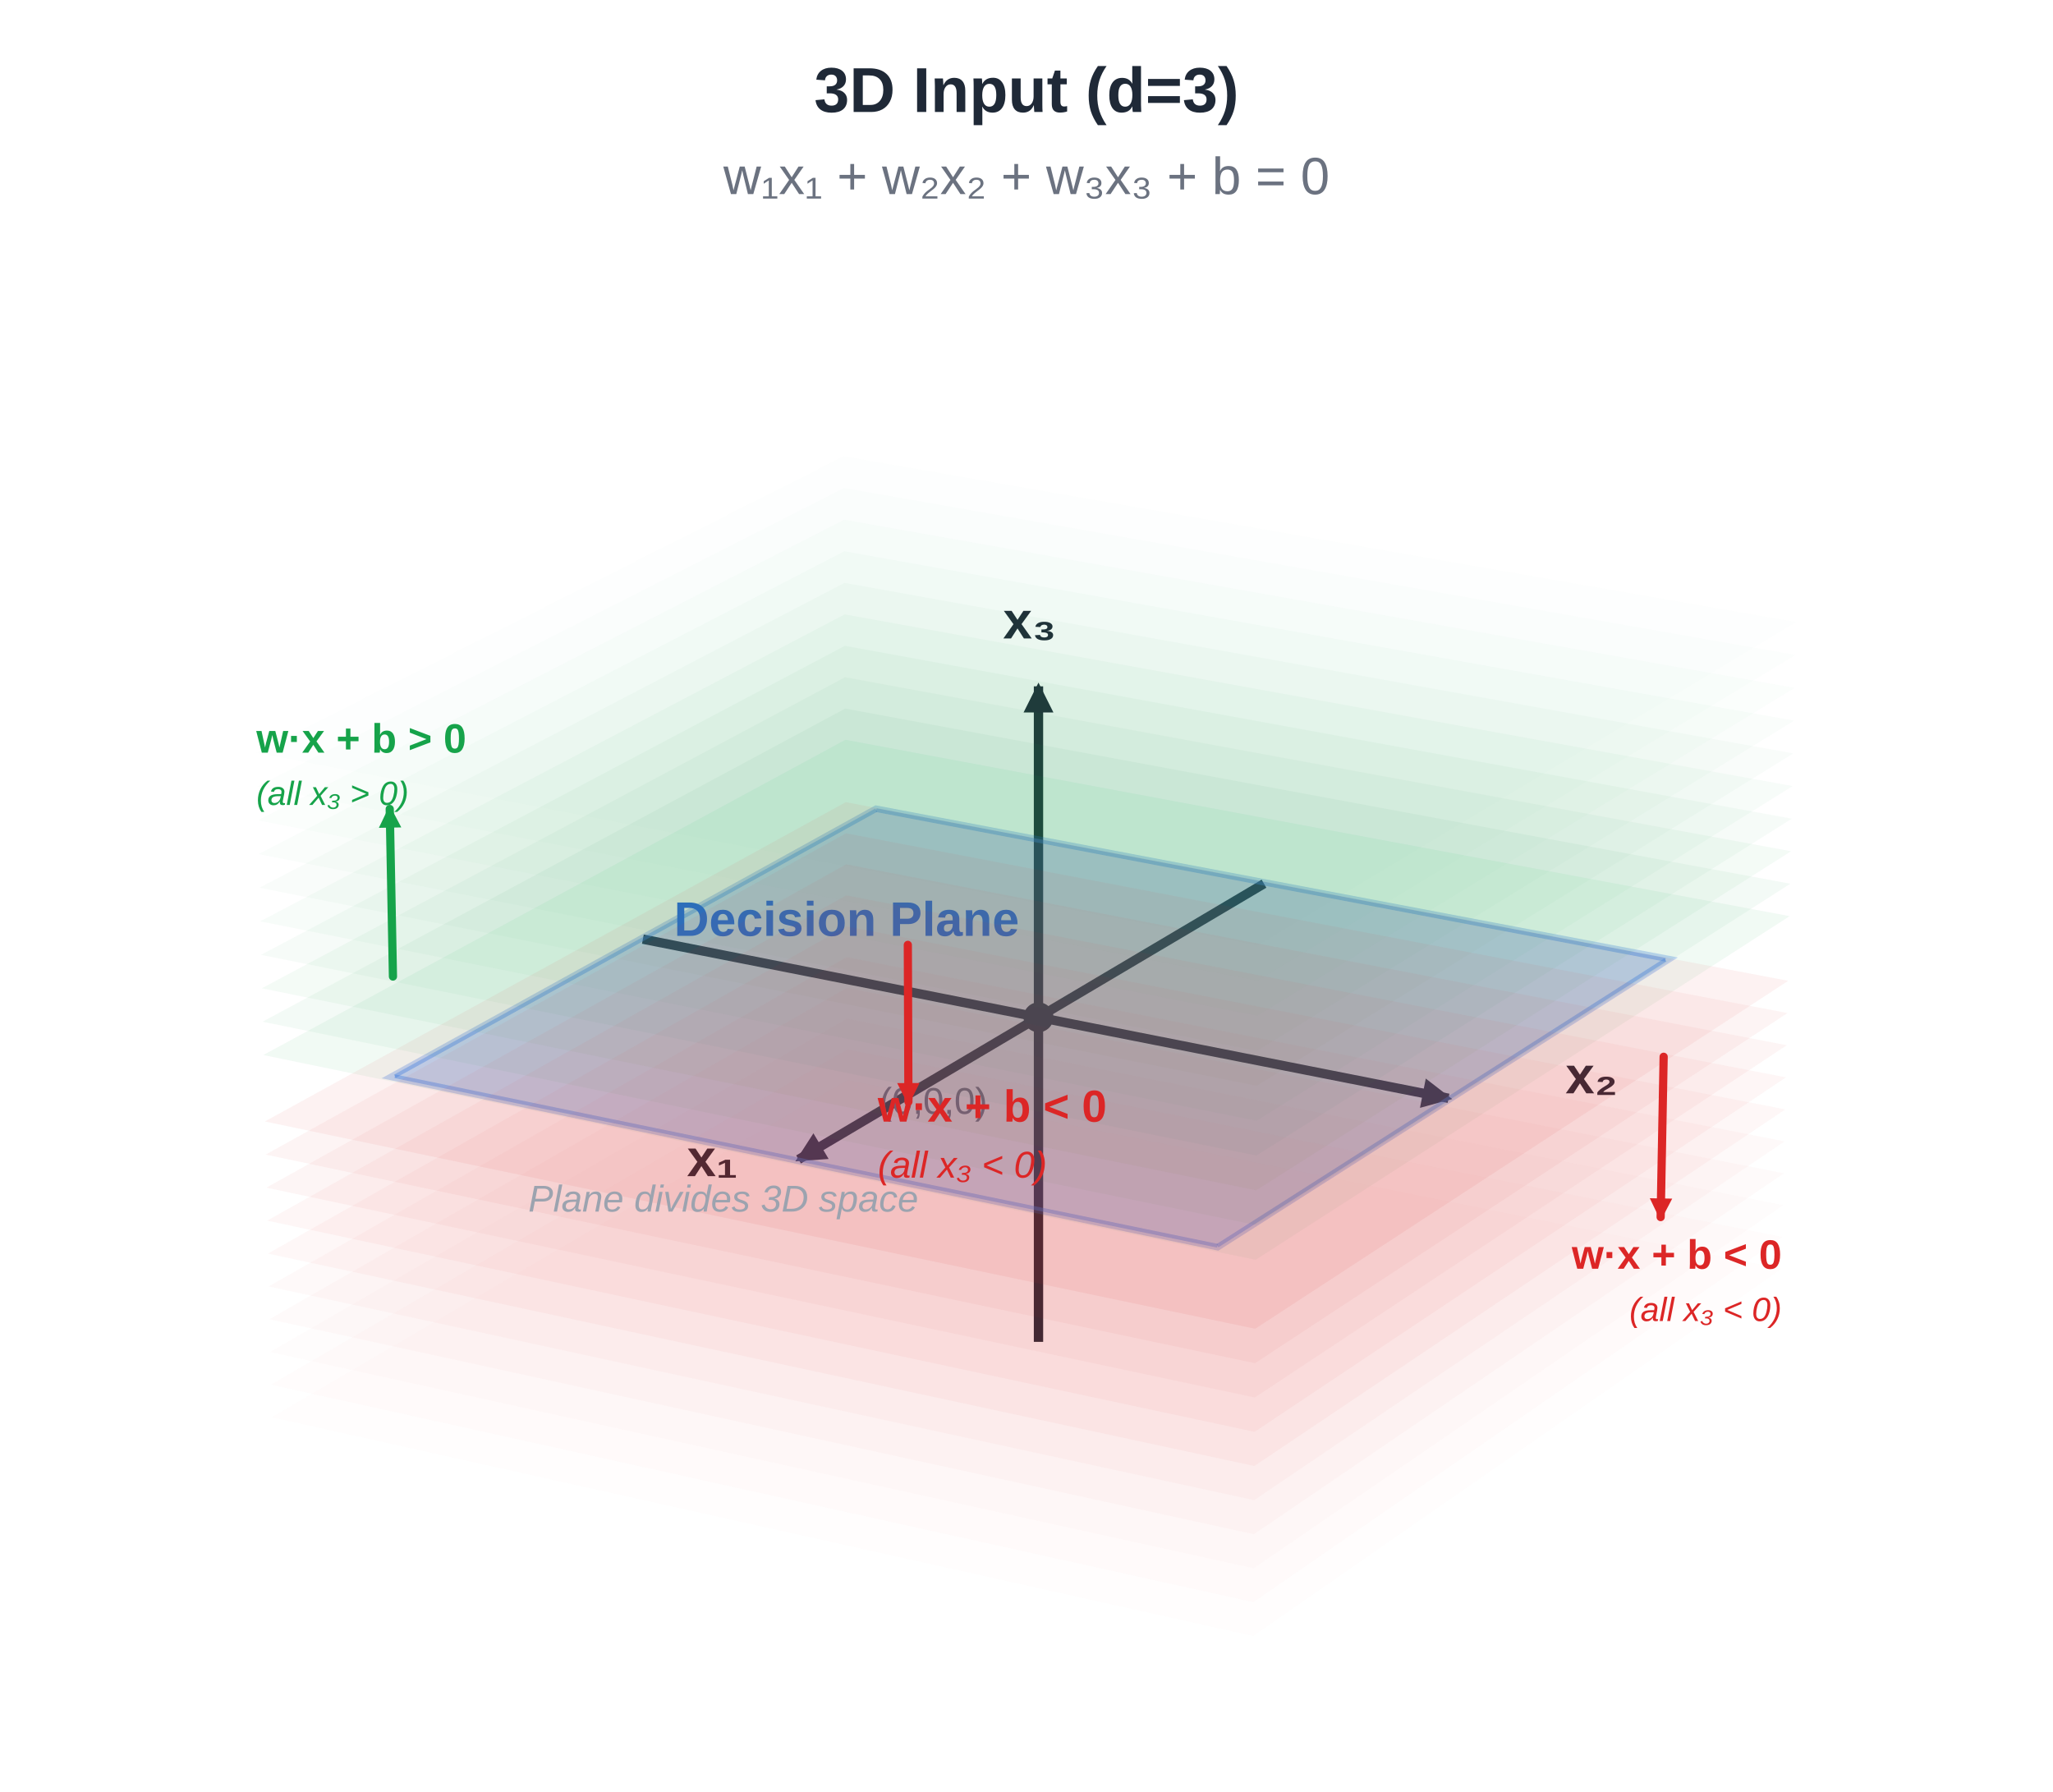
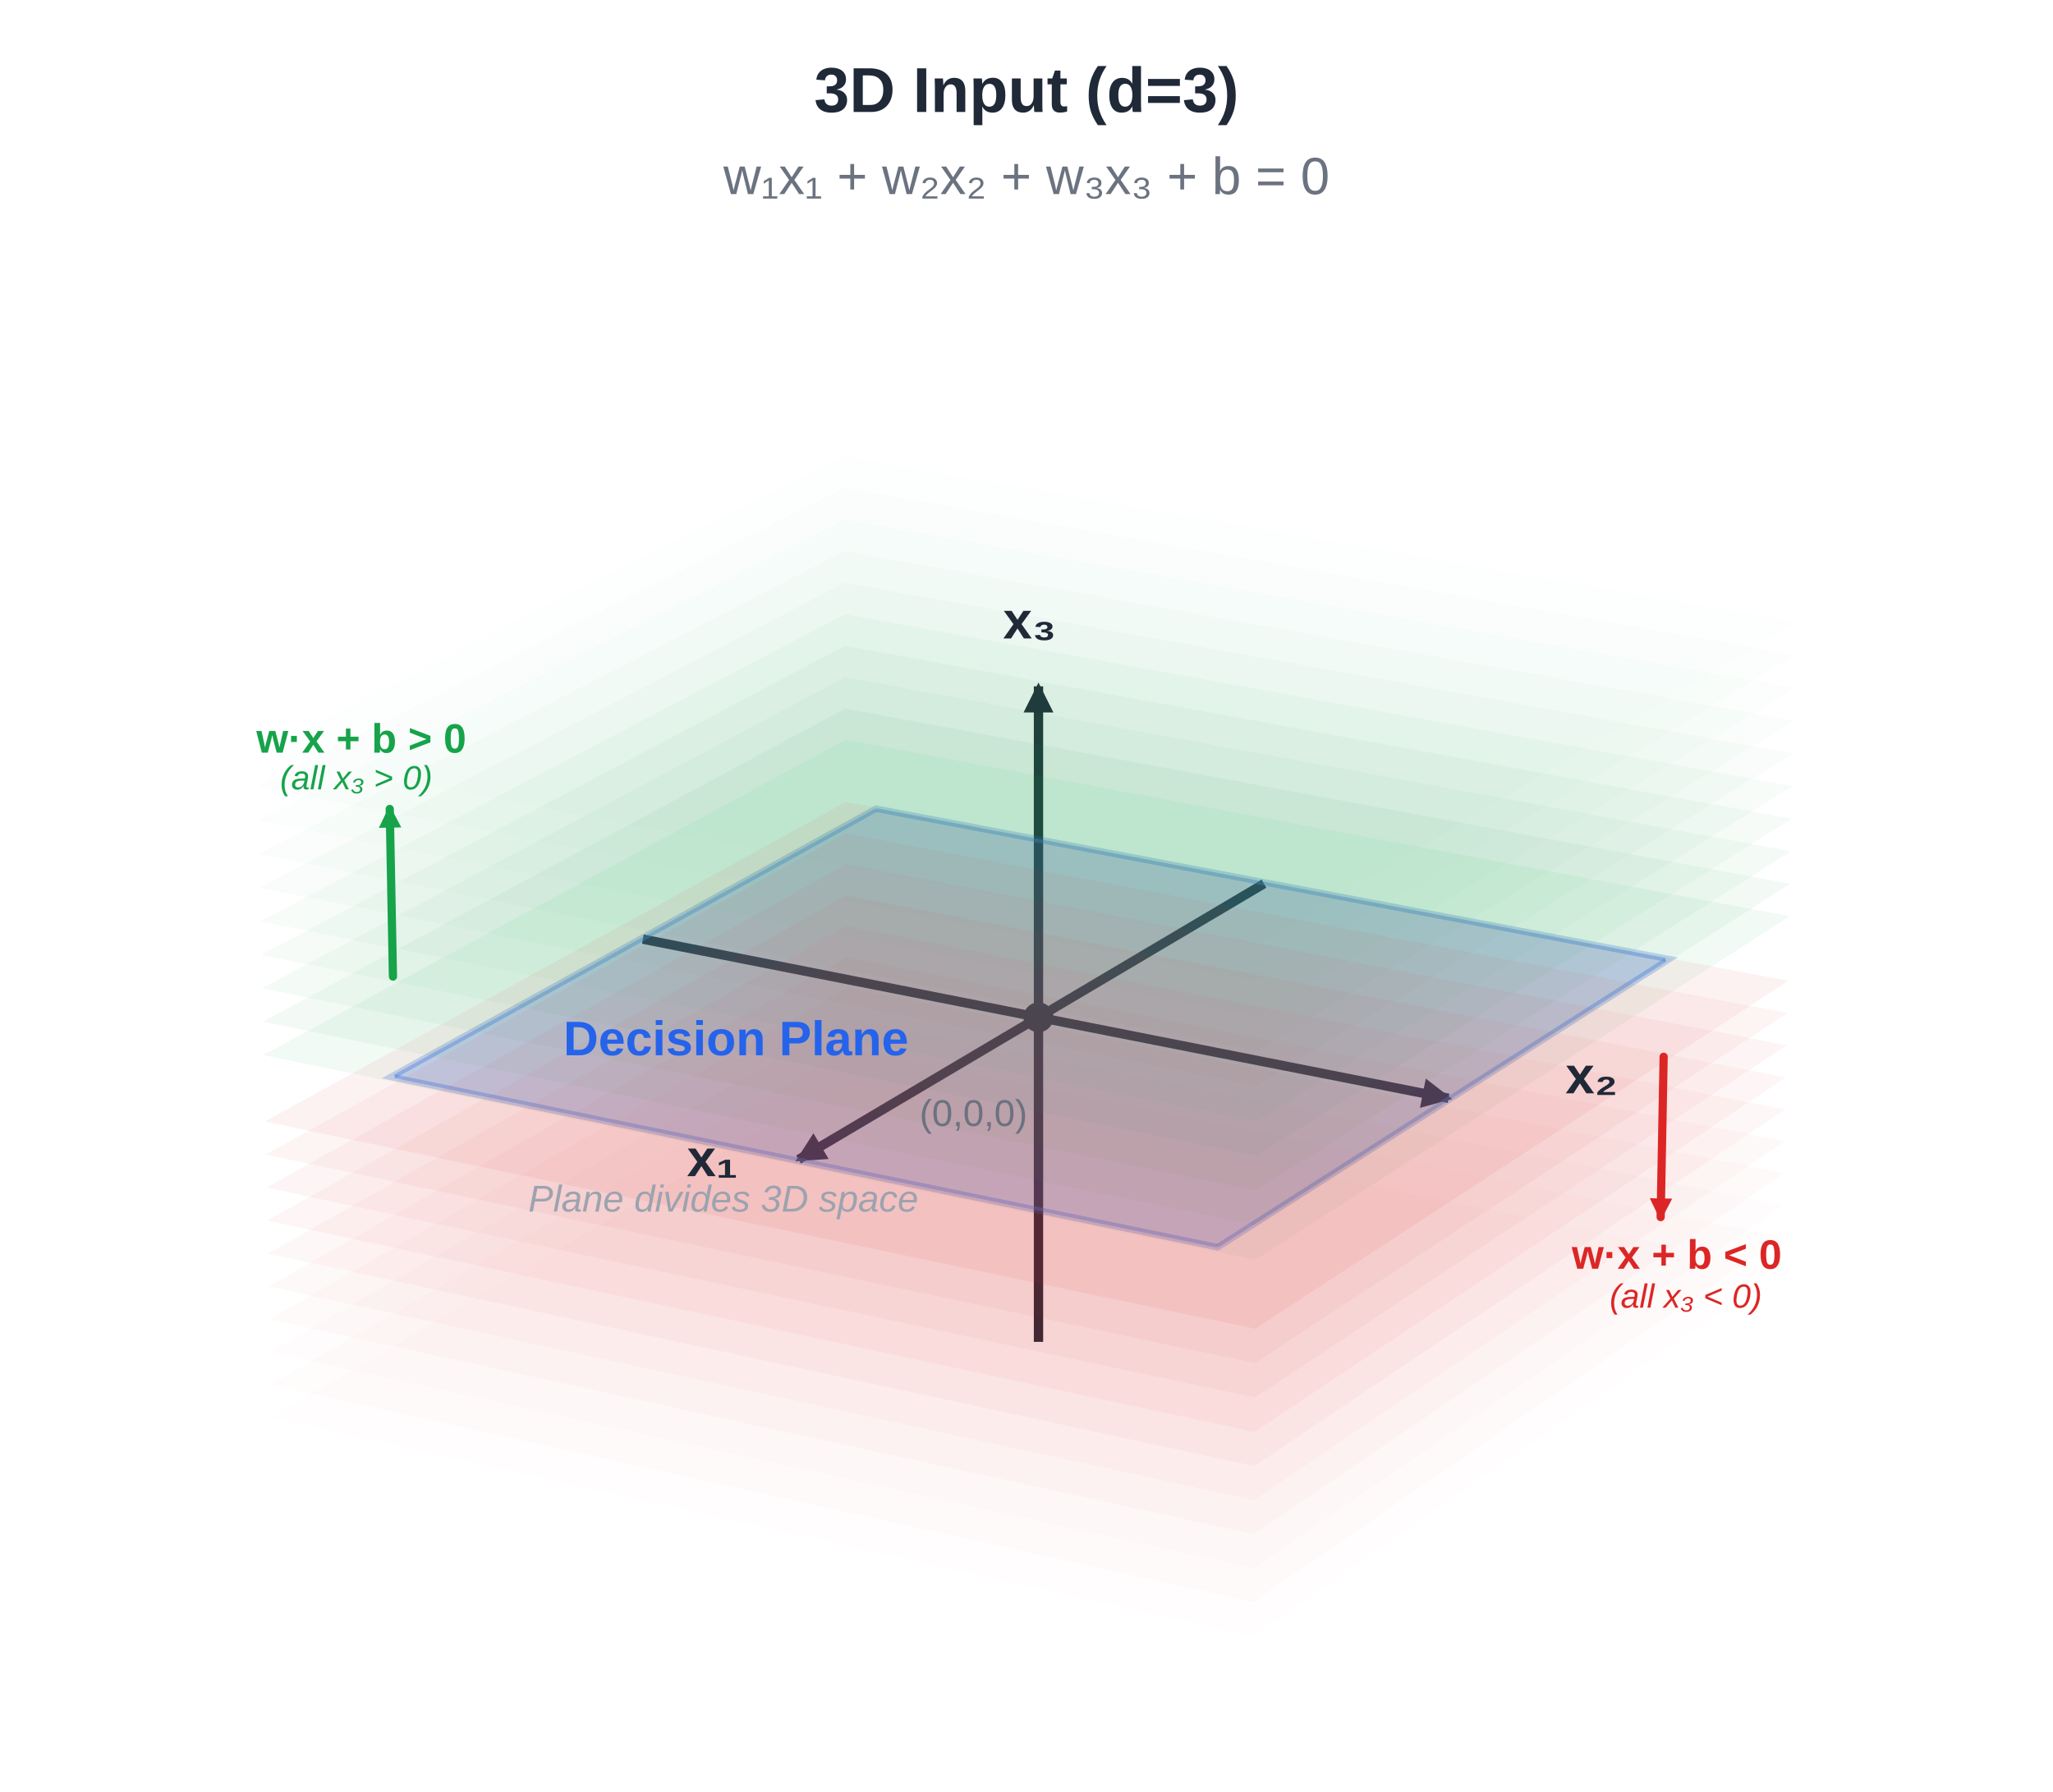
- <svg xmlns="http://www.w3.org/2000/svg" width="550" height="480">
-   <defs>
+ <svg xmlns="http://www.w3.org/2000/svg" width="550" height="480" version="1.1" id="svg115">
+   <defs id="defs21">
    <marker id="axisArrow" markerWidth="8" markerHeight="8" refX="7" refY="4" orient="auto" markerUnits="userSpaceOnUse">
-       <path d="M 0,0 L 8,4 L 0,8 Z" fill="#1f2937" />
+       <path d="M 0,0 L 8,4 L 0,8 Z" fill="#1f2937" id="path2" />
    </marker>
    <marker id="arrow-green" markerWidth="6" markerHeight="6" refX="5" refY="3" orient="auto" markerUnits="userSpaceOnUse">
-       <path d="M 0,0 L 6,3 L 0,6 Z" fill="#16a34a" />
+       <path d="M 0,0 L 6,3 L 0,6 Z" fill="#16a34a" id="path5" />
    </marker>
    <marker id="arrow-red" markerWidth="6" markerHeight="6" refX="5" refY="3" orient="auto" markerUnits="userSpaceOnUse">
-       <path d="M 0,0 L 6,3 L 0,6 Z" fill="#dc2626" />
+       <path d="M 0,0 L 6,3 L 0,6 Z" fill="#dc2626" id="path8" />
    </marker>
    <linearGradient id="greenGradient" x1="0%" y1="0%" x2="0%" y2="100%">
-       <stop offset="0%" style="stop-color:#16a34a;stop-opacity:0.4" />
-       <stop offset="100%" style="stop-color:#ffffff;stop-opacity:0" />
+       <stop offset="0%" style="stop-color:#16a34a;stop-opacity:0.4" id="stop11" />
+       <stop offset="100%" style="stop-color:#ffffff;stop-opacity:0" id="stop13" />
    </linearGradient>
    <linearGradient id="redGradient" x1="0%" y1="0%" x2="0%" y2="100%">
-       <stop offset="0%" style="stop-color:#dc2626;stop-opacity:0.4" />
-       <stop offset="100%" style="stop-color:#ffffff;stop-opacity:0" />
+       <stop offset="0%" style="stop-color:#dc2626;stop-opacity:0.4" id="stop16" />
+       <stop offset="100%" style="stop-color:#ffffff;stop-opacity:0" id="stop18" />
    </linearGradient>
  </defs>
-   <text x="275.0" y="30" font-family="Arial, sans-serif" font-size="17" font-weight="bold" text-anchor="middle" fill="#1f2937">3D Input (d=3)</text>
-   <text x="275.0" y="52" font-family="Arial, sans-serif" font-size="14" text-anchor="middle" fill="#6b7280">w₁x₁ + w₂x₂ + w₃x₃ + b = 0</text>
-   <line x1="338.624" y1="236.725" x2="213.934" y2="310.591" stroke="#1f2937" stroke-width="2.5" marker-end="url(#axisArrow)" />
-   <text x="184.036" y="315.063" font-family="Arial, sans-serif" font-size="14" font-weight="bold" fill="#1f2937">x₁</text>
-   <line x1="172.227" y1="251.585" x2="388.059" y2="294.204" stroke="#1f2937" stroke-width="2.5" marker-end="url(#axisArrow)" />
-   <text x="419.387" y="292.884" font-family="Arial, sans-serif" font-size="14" font-weight="bold" fill="#1f2937">x₂</text>
-   <line x1="278.212" y1="359.456" x2="278.212" y2="183.853" stroke="#1f2937" stroke-width="2.5" marker-end="url(#axisArrow)" />
-   <text x="268.713" y="171.033" font-family="Arial, sans-serif" font-size="14" font-weight="bold" fill="#1f2937">x₃</text>
-   <circle cx="278.212" cy="272.513" r="4" fill="#1f2937" />
-   <text x="235.635" y="298.381" font-family="Arial, sans-serif" font-size="10" fill="#6b7280" font-weight="500">(0,0,0)</text>
-   <polygon points="234.741,217.026 105.786,288.315 326.152,333.705 446.177,257.12" fill="#2563eb" opacity="0.25" stroke="#2563eb" stroke-width="2.5" />
-   <line x1="234.741" y1="217.026" x2="446.177" y2="257.12" stroke="#3b82f6" stroke-width="1" opacity="0.4" />
-   <line x1="234.741" y1="217.026" x2="105.786" y2="288.315" stroke="#3b82f6" stroke-width="1" opacity="0.4" />
-   <line x1="105.786" y1="288.315" x2="326.152" y2="333.705" stroke="#3b82f6" stroke-width="1" opacity="0.4" />
-   <line x1="446.177" y1="257.12" x2="326.152" y2="333.705" stroke="#3b82f6" stroke-width="1" opacity="0.4" />
-   <text x="226.809" y="250.703" font-family="Arial, sans-serif" font-size="13" font-weight="600" fill="#2563eb" text-anchor="middle">Decision Plane</text>
-   <polygon points="226.481,198.182 70.544,282.616 336.398,337.448 479.444,245.419" fill="#16a34a" opacity="0.06" stroke="none" />
-   <polygon points="226.434,189.805 70.337,273.689 336.458,328.169 479.638,236.733" fill="#16a34a" opacity="0.054" stroke="none" />
-   <polygon points="226.386,181.413 70.13,264.743 336.519,318.871 479.832,228.03" fill="#16a34a" opacity="0.048" stroke="none" />
-   <polygon points="226.338,173.005 69.923,255.781 336.58,309.554 480.027,219.31" fill="#16a34a" opacity="0.042" stroke="none" />
-   <polygon points="226.29,164.582 69.715,246.8 336.641,300.217 480.222,210.574" fill="#16a34a" opacity="0.036" stroke="none" />
-   <polygon points="226.241,156.143 69.507,237.801 336.702,290.861 480.417,201.82" fill="#16a34a" opacity="0.03" stroke="none" />
-   <polygon points="226.193,147.688 69.298,228.784 336.763,281.486 480.613,193.05" fill="#16a34a" opacity="0.024" stroke="none" />
-   <polygon points="226.145,139.218 69.089,219.75 336.824,272.09 480.809,184.262" fill="#16a34a" opacity="0.018" stroke="none" />
-   <polygon points="226.096,130.731 68.88,210.697 336.886,262.675 481.006,175.458" fill="#16a34a" opacity="0.012" stroke="none" />
-   <polygon points="226.048,122.229 68.67,201.626 336.947,253.24 481.203,166.636" fill="#16a34a" opacity="0.01" stroke="none" />
-   <path d="M 105.272,261.594 L 104.409,216.705" stroke="#16a34a" stroke-width="2.2" fill="none" marker-end="url(#arrow-green)" stroke-linecap="round" />
-   <text x="68.67" y="201.626" font-family="Arial, sans-serif" font-size="11" font-weight="600" fill="#16a34a">w·x + b &gt; 0</text>
-   <text x="68.67" y="215.626" font-family="Arial, sans-serif" font-size="9" fill="#16a34a" font-style="italic">(all x₃ &gt; 0)</text>
-   <polygon points="226.577,214.889 70.956,300.417 336.277,355.947 479.057,262.742" fill="#dc2626" opacity="0.06" stroke="none" />
-   <polygon points="226.624,223.22 71.161,309.291 336.217,365.168 478.864,271.378" fill="#dc2626" opacity="0.054" stroke="none" />
-   <polygon points="226.672,231.535 71.366,318.148 336.157,374.37 478.671,279.997" fill="#dc2626" opacity="0.048" stroke="none" />
-   <polygon points="226.719,239.835 71.571,326.987 336.097,383.552 478.479,288.601" fill="#dc2626" opacity="0.042" stroke="none" />
-   <polygon points="226.767,248.12 71.775,335.809 336.037,392.716 478.288,297.187" fill="#dc2626" opacity="0.036" stroke="none" />
-   <polygon points="226.814,256.389 71.979,344.613 335.978,401.861 478.096,305.757" fill="#dc2626" opacity="0.03" stroke="none" />
-   <polygon points="226.861,264.643 72.182,353.4 335.918,410.987 477.905,314.311" fill="#dc2626" opacity="0.024" stroke="none" />
-   <polygon points="226.908,272.883 72.385,362.17 335.859,420.094 477.715,322.849" fill="#dc2626" opacity="0.018" stroke="none" />
-   <polygon points="226.955,281.107 72.587,370.922 335.799,429.183 477.524,331.37" fill="#dc2626" opacity="0.012" stroke="none" />
-   <polygon points="227.002,289.316 72.789,379.657 335.74,438.253 477.334,339.875" fill="#dc2626" opacity="0.01" stroke="none" />
-   <path d="M 445.692,283.086 L 444.891,326.033" stroke="#dc2626" stroke-width="2.2" fill="none" marker-end="url(#arrow-red)" stroke-linecap="round" />
-   <text x="477.334" y="339.875" font-family="Arial, sans-serif" font-size="11" font-weight="600" fill="#dc2626" text-anchor="end">w·x + b &lt; 0</text>
-   <text x="477.334" y="353.875" font-family="Arial, sans-serif" font-size="9" fill="#dc2626" font-style="italic" text-anchor="end">(all x₃ &lt; 0)</text>
-   <path d="M 243.207,253.107 L 243.37,295.126" stroke="#dc2626" stroke-width="2.2" fill="none" marker-end="url(#arrow-red)" stroke-linecap="round" />
-   <text x="235.143" y="300.466" font-family="Arial, sans-serif" font-size="12" font-weight="600" fill="#dc2626">w·x + b &lt; 0</text>
-   <text x="235.143" y="315.466" font-family="Arial, sans-serif" font-size="10" fill="#dc2626" font-style="italic">(all x₃ &lt; 0)</text>
-   <text x="193.776" y="324.553" font-family="Arial, sans-serif" font-size="10" fill="#9ca3af" text-anchor="middle" font-style="italic">Plane divides 3D space</text>
+   <line x1="338.624" y1="236.725" x2="213.934" y2="310.591" stroke="#1f2937" stroke-width="2.5" marker-end="url(#axisArrow)" id="line27" />
+   <line x1="172.227" y1="251.585" x2="388.059" y2="294.204" stroke="#1f2937" stroke-width="2.5" marker-end="url(#axisArrow)" id="line31" />
+   <line x1="278.212" y1="359.456" x2="278.212" y2="183.853" stroke="#1f2937" stroke-width="2.5" marker-end="url(#axisArrow)" id="line35" />
+   <circle cx="278.212" cy="272.513" r="4" fill="#1f2937" id="circle39" />
+   <polygon points="234.741,217.026 105.786,288.315 326.152,333.705 446.177,257.12" fill="#2563eb" opacity="0.25" stroke="#2563eb" stroke-width="2.5" id="polygon43" />
+   <line x1="234.741" y1="217.026" x2="446.177" y2="257.12" stroke="#3b82f6" stroke-width="1" opacity="0.4" id="line45" />
+   <line x1="234.741" y1="217.026" x2="105.786" y2="288.315" stroke="#3b82f6" stroke-width="1" opacity="0.4" id="line47" />
+   <line x1="105.786" y1="288.315" x2="326.152" y2="333.705" stroke="#3b82f6" stroke-width="1" opacity="0.4" id="line49" />
+   <line x1="446.177" y1="257.12" x2="326.152" y2="333.705" stroke="#3b82f6" stroke-width="1" opacity="0.4" id="line51" style="display:inline" />
+   <polygon points="226.481,198.182 70.544,282.616 336.398,337.448 479.444,245.419" fill="#16a34a" opacity="0.06" stroke="none" id="polygon55" />
+   <polygon points="226.434,189.805 70.337,273.689 336.458,328.169 479.638,236.733" fill="#16a34a" opacity="0.054" stroke="none" id="polygon57" />
+   <polygon points="226.386,181.413 70.13,264.743 336.519,318.871 479.832,228.03" fill="#16a34a" opacity="0.048" stroke="none" id="polygon59" />
+   <polygon points="226.338,173.005 69.923,255.781 336.58,309.554 480.027,219.31" fill="#16a34a" opacity="0.042" stroke="none" id="polygon61" />
+   <polygon points="226.29,164.582 69.715,246.8 336.641,300.217 480.222,210.574" fill="#16a34a" opacity="0.036" stroke="none" id="polygon63" />
+   <polygon points="226.241,156.143 69.507,237.801 336.702,290.861 480.417,201.82" fill="#16a34a" opacity="0.03" stroke="none" id="polygon65" />
+   <polygon points="226.193,147.688 69.298,228.784 336.763,281.486 480.613,193.05" fill="#16a34a" opacity="0.024" stroke="none" id="polygon67" />
+   <polygon points="226.145,139.218 69.089,219.75 336.824,272.09 480.809,184.262" fill="#16a34a" opacity="0.018" stroke="none" id="polygon69" />
+   <polygon points="226.096,130.731 68.88,210.697 336.886,262.675 481.006,175.458" fill="#16a34a" opacity="0.012" stroke="none" id="polygon71" />
+   <polygon points="226.048,122.229 68.67,201.626 336.947,253.24 481.203,166.636" fill="#16a34a" opacity="0.01" stroke="none" id="polygon73" />
+   <path d="M 105.272,261.594 L 104.409,216.705" stroke="#16a34a" stroke-width="2.2" fill="none" marker-end="url(#arrow-green)" stroke-linecap="round" id="path75" />
+   <polygon points="226.577,214.889 70.956,300.417 336.277,355.947 479.057,262.742" fill="#dc2626" opacity="0.06" stroke="none" id="polygon81" />
+   <polygon points="226.624,223.22 71.161,309.291 336.217,365.168 478.864,271.378" fill="#dc2626" opacity="0.054" stroke="none" id="polygon83" />
+   <polygon points="226.672,231.535 71.366,318.148 336.157,374.37 478.671,279.997" fill="#dc2626" opacity="0.048" stroke="none" id="polygon85" />
+   <polygon points="226.719,239.835 71.571,326.987 336.097,383.552 478.479,288.601" fill="#dc2626" opacity="0.042" stroke="none" id="polygon87" />
+   <polygon points="226.767,248.12 71.775,335.809 336.037,392.716 478.288,297.187" fill="#dc2626" opacity="0.036" stroke="none" id="polygon89" />
+   <polygon points="226.814,256.389 71.979,344.613 335.978,401.861 478.096,305.757" fill="#dc2626" opacity="0.03" stroke="none" id="polygon91" />
+   <polygon points="226.861,264.643 72.182,353.4 335.918,410.987 477.905,314.311" fill="#dc2626" opacity="0.024" stroke="none" id="polygon93" />
+   <polygon points="226.908,272.883 72.385,362.17 335.859,420.094 477.715,322.849" fill="#dc2626" opacity="0.018" stroke="none" id="polygon95" />
+   <polygon points="226.955,281.107 72.587,370.922 335.799,429.183 477.524,331.37" fill="#dc2626" opacity="0.012" stroke="none" id="polygon97" />
+   <polygon points="227.002,289.316 72.789,379.657 335.74,438.253 477.334,339.875" fill="#dc2626" opacity="0.01" stroke="none" id="polygon99" />
+   <path d="M 445.692,283.086 L 444.891,326.033" stroke="#dc2626" stroke-width="2.2" fill="none" marker-end="url(#arrow-red)" stroke-linecap="round" id="path101" />
+   <text x="193.776" y="324.553" font-family="Arial, sans-serif" font-size="10" fill="#9ca3af" text-anchor="middle" font-style="italic" id="text113">Plane divides 3D space</text>
+   <text x="472.038" y="350.303" font-family="Arial, sans-serif" font-size="9px" fill="#dc2626" font-style="italic" text-anchor="end" id="text105">(all x₃ &lt; 0)</text>
+   <text x="477.334" y="339.875" font-family="Arial, sans-serif" font-size="11" font-weight="600" fill="#dc2626" text-anchor="end" id="text103">w·x + b &lt; 0</text>
+   <text x="75.02" y="211.452" font-family="Arial, sans-serif" font-size="9px" fill="#16a34a" font-style="italic" id="text79">(all x₃ &gt; 0)</text>
+   <text x="68.67" y="201.626" font-family="Arial, sans-serif" font-size="11" font-weight="600" fill="#16a34a" id="text77">w·x + b &gt; 0</text>
+   <text x="197.167" y="282.677" font-family="Arial, sans-serif" font-size="13px" font-weight="600" fill="#2563eb" text-anchor="middle" id="text53">Decision Plane</text>
+   <text x="184.036" y="315.063" font-family="Arial, sans-serif" font-size="14" font-weight="bold" fill="#1f2937" id="text29">x₁</text>
+   <text x="275.0" y="52" font-family="Arial, sans-serif" font-size="14" text-anchor="middle" fill="#6b7280" id="text25">w₁x₁ + w₂x₂ + w₃x₃ + b = 0</text>
+   <text x="419.387" y="292.884" font-family="Arial, sans-serif" font-size="14" font-weight="bold" fill="#1f2937" id="text33">x₂</text>
+   <text x="275.0" y="30" font-family="Arial, sans-serif" font-size="17" font-weight="bold" text-anchor="middle" fill="#1f2937" id="text23">3D Input (d=3)</text>
+   <text x="268.713" y="171.033" font-family="Arial, sans-serif" font-size="14" font-weight="bold" fill="#1f2937" id="text37">x₃</text>
+   <text x="246.343" y="301.641" font-family="Arial, sans-serif" font-size="10px" fill="#6b7280" font-weight="500" id="text41">(0,0,0)</text>
</svg>
